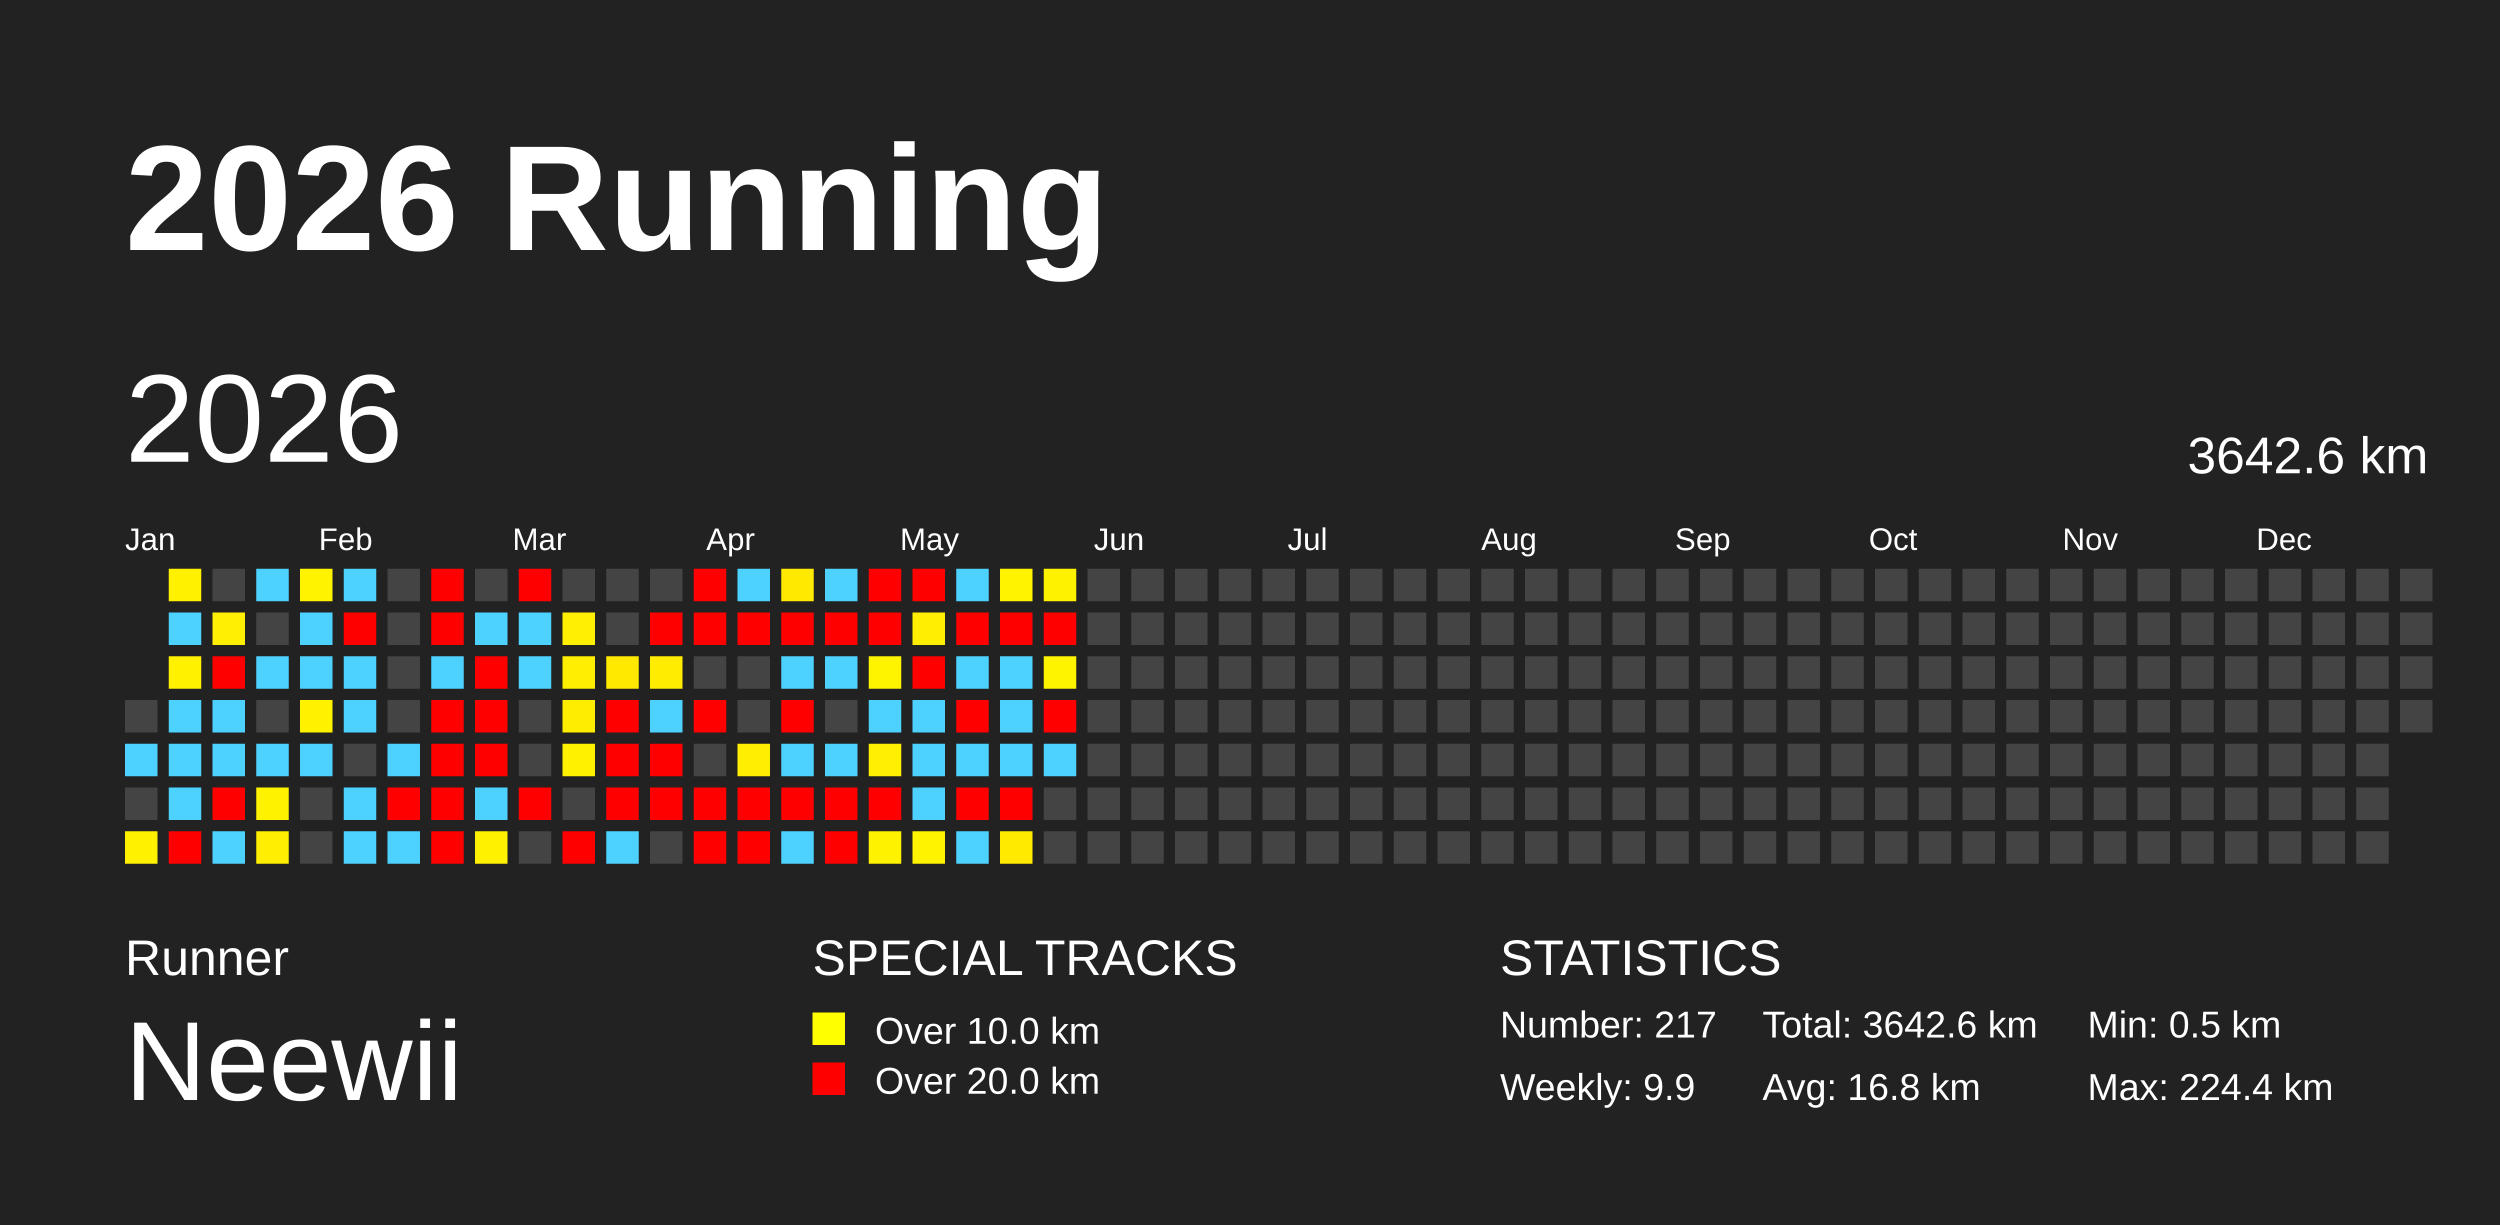
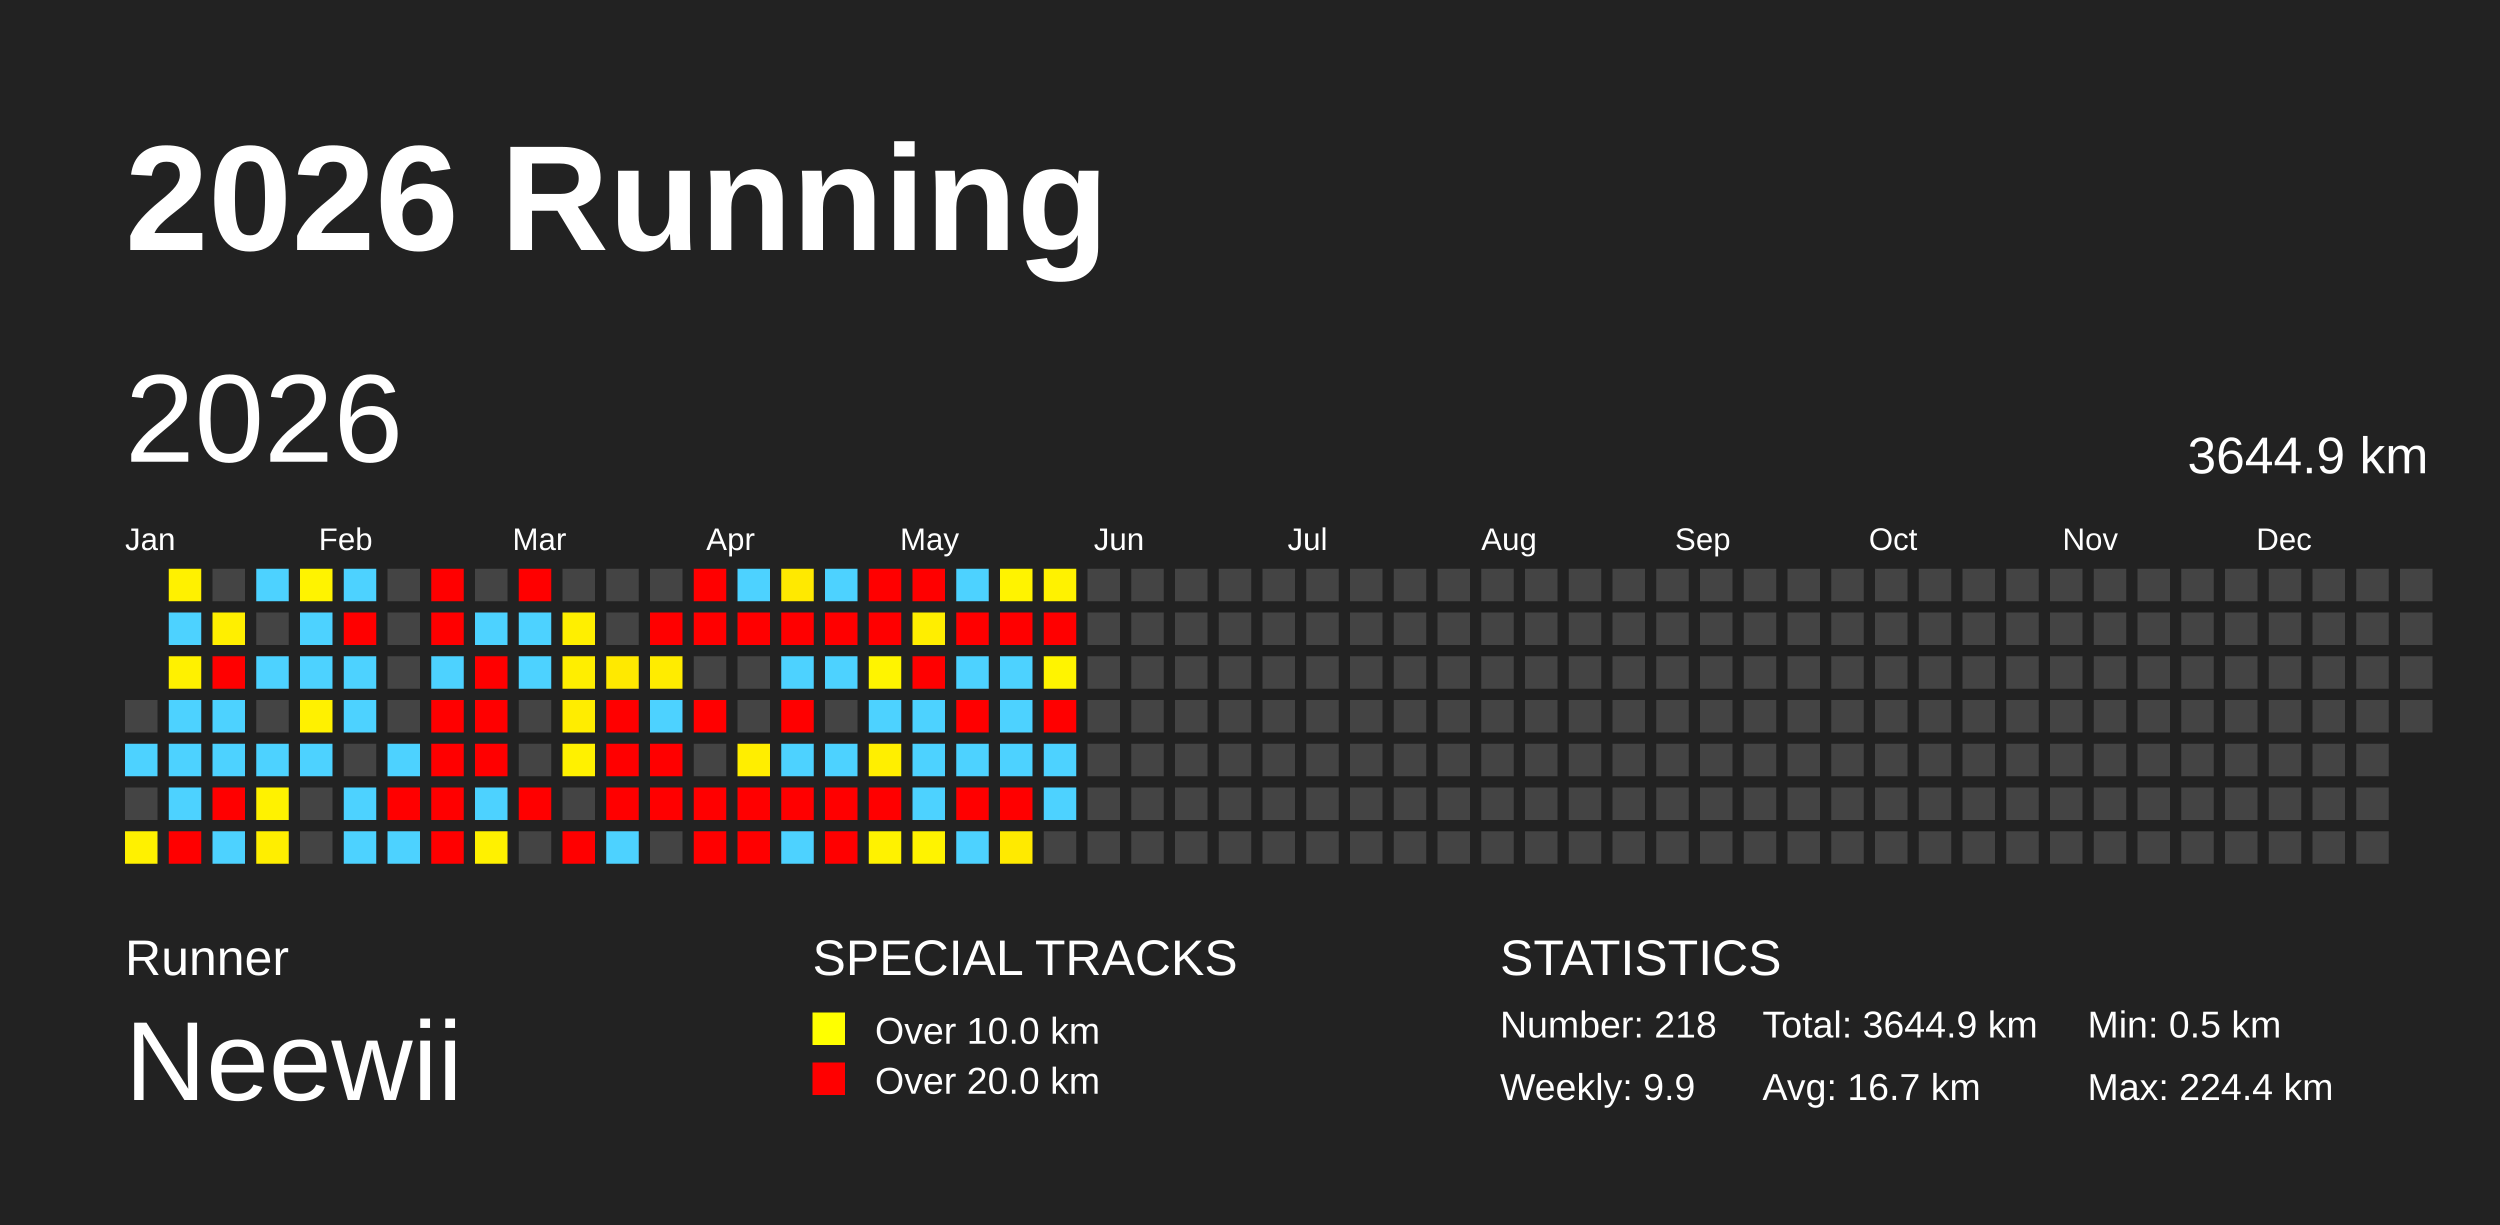
<svg xmlns="http://www.w3.org/2000/svg" baseProfile="full" height="98mm" version="1.1" viewBox="0,0,200,98" width="200mm">
  <defs />
  <rect fill="#222222" height="98" width="200" x="0" y="0" />
  <text fill="#FFFFFF" style="font-size:12px; font-family:Arial; font-weight:bold;" x="10" y="20">2026 Running</text>
  <text fill="#FFFFFF" style="font-size:4px; font-family:Arial" x="10" y="78">Runner</text>
  <text fill="#FFFFFF" style="font-size:9px; font-family:Arial" x="10" y="88">Neewii</text>
  <text fill="#FFFFFF" style="font-size:4px; font-family:Arial" x="65" y="78">SPECIAL TRACKS</text>
  <rect fill="yellow" height="2.6" width="2.6" x="65" y="81" />
  <text fill="#FFFFFF" style="font-size:3px; font-family:Arial" x="70" y="83.5">Over 10.0 km</text>
  <rect fill="red" height="2.6" width="2.6" x="65" y="85" />
  <text fill="#FFFFFF" style="font-size:3px; font-family:Arial" x="70" y="87.5">Over 20.0 km</text>
  <text fill="#FFFFFF" style="font-size:4px; font-family:Arial" x="120" y="78">STATISTICS</text>
-   <text fill="#FFFFFF" style="font-size:3px; font-family:Arial" x="120" y="83">Number: 217</text>
+   <text fill="#FFFFFF" style="font-size:3px; font-family:Arial" x="120" y="83">Number: 218</text>
  <text fill="#FFFFFF" style="font-size:3px; font-family:Arial" x="120" y="88">Weekly: 9.9</text>
-   <text fill="#FFFFFF" style="font-size:3px; font-family:Arial" x="141" y="83">Total: 3642.6 km</text>
-   <text fill="#FFFFFF" style="font-size:3px; font-family:Arial" x="141" y="88">Avg: 16.8 km</text>
+   <text fill="#FFFFFF" style="font-size:3px; font-family:Arial" x="141" y="83">Total: 3644.9 km</text>
+   <text fill="#FFFFFF" style="font-size:3px; font-family:Arial" x="141" y="88">Avg: 16.7 km</text>
  <text fill="#FFFFFF" style="font-size:3px; font-family:Arial" x="167" y="83">Min: 0.5 km</text>
  <text fill="#FFFFFF" style="font-size:3px; font-family:Arial" x="167" y="88">Max: 224.4 km</text>
  <text dominant-baseline="hanging" fill="#FFFFFF" style="font-size:10.0px; font-family:Arial;" x="10" y="30">2026</text>
-   <text dominant-baseline="hanging" fill="#FFFFFF" style="font-size:4.125px; font-family:Arial;" x="175" y="35">3642.6 km</text>
+   <text dominant-baseline="hanging" fill="#FFFFFF" style="font-size:4.125px; font-family:Arial;" x="175" y="35">3644.9 km</text>
  <text fill="#FFFFFF" style="font-size:2.5px; font-family:Arial" x="10.0" y="44">Jan</text>
  <text fill="#FFFFFF" style="font-size:2.5px; font-family:Arial" x="25.5" y="44">Feb</text>
  <text fill="#FFFFFF" style="font-size:2.5px; font-family:Arial" x="41.0" y="44">Mar</text>
  <text fill="#FFFFFF" style="font-size:2.5px; font-family:Arial" x="56.5" y="44">Apr</text>
  <text fill="#FFFFFF" style="font-size:2.5px; font-family:Arial" x="72.0" y="44">May</text>
  <text fill="#FFFFFF" style="font-size:2.5px; font-family:Arial" x="87.5" y="44">Jun</text>
  <text fill="#FFFFFF" style="font-size:2.5px; font-family:Arial" x="103.0" y="44">Jul</text>
  <text fill="#FFFFFF" style="font-size:2.5px; font-family:Arial" x="118.5" y="44">Aug</text>
  <text fill="#FFFFFF" style="font-size:2.5px; font-family:Arial" x="134.0" y="44">Sep</text>
  <text fill="#FFFFFF" style="font-size:2.5px; font-family:Arial" x="149.5" y="44">Oct</text>
  <text fill="#FFFFFF" style="font-size:2.5px; font-family:Arial" x="165.0" y="44">Nov</text>
  <text fill="#FFFFFF" style="font-size:2.5px; font-family:Arial" x="180.5" y="44">Dec</text>
  <rect fill="#444444" height="2.6" width="2.6" x="10.0" y="56.0" />
  <rect fill="#4dd2ff" height="2.6" width="2.6" x="10.0" y="59.5" />
  <rect fill="#444444" height="2.6" width="2.6" x="10.0" y="63.0" />
  <rect fill="#fff100" height="2.6" width="2.6" x="10.0" y="66.5" />
  <rect fill="#fff100" height="2.6" width="2.6" x="13.5" y="45.5" />
  <rect fill="#4dd2ff" height="2.6" width="2.6" x="13.5" y="49.0" />
  <rect fill="#fff100" height="2.6" width="2.6" x="13.5" y="52.5" />
  <rect fill="#4dd2ff" height="2.6" width="2.6" x="13.5" y="56.0" />
  <rect fill="#4dd2ff" height="2.6" width="2.6" x="13.5" y="59.5" />
  <rect fill="#4dd2ff" height="2.6" width="2.6" x="13.5" y="63.0" />
  <rect fill="red" height="2.6" width="2.6" x="13.5" y="66.5" />
  <rect fill="#444444" height="2.6" width="2.6" x="17.0" y="45.5" />
  <rect fill="#ffef00" height="2.6" width="2.6" x="17.0" y="49.0" />
  <rect fill="red" height="2.6" width="2.6" x="17.0" y="52.5" />
  <rect fill="#4dd2ff" height="2.6" width="2.6" x="17.0" y="56.0" />
  <rect fill="#4dd2ff" height="2.6" width="2.6" x="17.0" y="59.5" />
  <rect fill="red" height="2.6" width="2.6" x="17.0" y="63.0" />
  <rect fill="#4dd2ff" height="2.6" width="2.6" x="17.0" y="66.5" />
  <rect fill="#4dd2ff" height="2.6" width="2.6" x="20.5" y="45.5" />
  <rect fill="#444444" height="2.6" width="2.6" x="20.5" y="49.0" />
  <rect fill="#4dd2ff" height="2.6" width="2.6" x="20.5" y="52.5" />
  <rect fill="#444444" height="2.6" width="2.6" x="20.5" y="56.0" />
  <rect fill="#4dd2ff" height="2.6" width="2.6" x="20.5" y="59.5" />
  <rect fill="#fff200" height="2.6" width="2.6" x="20.5" y="63.0" />
  <rect fill="#ffee00" height="2.6" width="2.6" x="20.5" y="66.5" />
  <rect fill="#fff300" height="2.6" width="2.6" x="24.0" y="45.5" />
  <rect fill="#4dd2ff" height="2.6" width="2.6" x="24.0" y="49.0" />
  <rect fill="#4dd2ff" height="2.6" width="2.6" x="24.0" y="52.5" />
  <rect fill="#fff100" height="2.6" width="2.6" x="24.0" y="56.0" />
  <rect fill="#4dd2ff" height="2.6" width="2.6" x="24.0" y="59.5" />
  <rect fill="#444444" height="2.6" width="2.6" x="24.0" y="63.0" />
  <rect fill="#444444" height="2.6" width="2.6" x="24.0" y="66.5" />
  <rect fill="#4dd2ff" height="2.6" width="2.6" x="27.5" y="45.5" />
  <rect fill="red" height="2.6" width="2.6" x="27.5" y="49.0" />
  <rect fill="#4dd2ff" height="2.6" width="2.6" x="27.5" y="52.5" />
  <rect fill="#4dd2ff" height="2.6" width="2.6" x="27.5" y="56.0" />
  <rect fill="#444444" height="2.6" width="2.6" x="27.5" y="59.5" />
  <rect fill="#4dd2ff" height="2.6" width="2.6" x="27.5" y="63.0" />
  <rect fill="#4dd2ff" height="2.6" width="2.6" x="27.5" y="66.5" />
  <rect fill="#444444" height="2.6" width="2.6" x="31.0" y="45.5" />
  <rect fill="#444444" height="2.6" width="2.6" x="31.0" y="49.0" />
  <rect fill="#444444" height="2.6" width="2.6" x="31.0" y="52.5" />
  <rect fill="#444444" height="2.6" width="2.6" x="31.0" y="56.0" />
  <rect fill="#4dd2ff" height="2.6" width="2.6" x="31.0" y="59.5" />
  <rect fill="red" height="2.6" width="2.6" x="31.0" y="63.0" />
  <rect fill="#4dd2ff" height="2.6" width="2.6" x="31.0" y="66.5" />
  <rect fill="red" height="2.6" width="2.6" x="34.5" y="45.5" />
  <rect fill="red" height="2.6" width="2.6" x="34.5" y="49.0" />
  <rect fill="#4dd2ff" height="2.6" width="2.6" x="34.5" y="52.5" />
  <rect fill="red" height="2.6" width="2.6" x="34.5" y="56.0" />
  <rect fill="red" height="2.6" width="2.6" x="34.5" y="59.5" />
  <rect fill="red" height="2.6" width="2.6" x="34.5" y="63.0" />
  <rect fill="red" height="2.6" width="2.6" x="34.5" y="66.5" />
  <rect fill="#444444" height="2.6" width="2.6" x="38.0" y="45.5" />
  <rect fill="#4dd2ff" height="2.6" width="2.6" x="38.0" y="49.0" />
  <rect fill="red" height="2.6" width="2.6" x="38.0" y="52.5" />
  <rect fill="red" height="2.6" width="2.6" x="38.0" y="56.0" />
  <rect fill="red" height="2.6" width="2.6" x="38.0" y="59.5" />
  <rect fill="#4dd2ff" height="2.6" width="2.6" x="38.0" y="63.0" />
  <rect fill="#fff100" height="2.6" width="2.6" x="38.0" y="66.5" />
  <rect fill="red" height="2.6" width="2.6" x="41.5" y="45.5" />
  <rect fill="#4dd2ff" height="2.6" width="2.6" x="41.5" y="49.0" />
  <rect fill="#4dd2ff" height="2.6" width="2.6" x="41.5" y="52.5" />
  <rect fill="#444444" height="2.6" width="2.6" x="41.5" y="56.0" />
  <rect fill="#444444" height="2.6" width="2.6" x="41.5" y="59.5" />
  <rect fill="red" height="2.6" width="2.6" x="41.5" y="63.0" />
  <rect fill="#444444" height="2.6" width="2.6" x="41.5" y="66.5" />
  <rect fill="#444444" height="2.6" width="2.6" x="45.0" y="45.5" />
  <rect fill="#ffef00" height="2.6" width="2.6" x="45.0" y="49.0" />
  <rect fill="#ffee00" height="2.6" width="2.6" x="45.0" y="52.5" />
  <rect fill="#ffed00" height="2.6" width="2.6" x="45.0" y="56.0" />
  <rect fill="#fff100" height="2.6" width="2.6" x="45.0" y="59.5" />
  <rect fill="#444444" height="2.6" width="2.6" x="45.0" y="63.0" />
  <rect fill="red" height="2.6" width="2.6" x="45.0" y="66.5" />
  <rect fill="#444444" height="2.6" width="2.6" x="48.5" y="45.5" />
  <rect fill="#444444" height="2.6" width="2.6" x="48.5" y="49.0" />
  <rect fill="#ffe900" height="2.6" width="2.6" x="48.5" y="52.5" />
  <rect fill="red" height="2.6" width="2.6" x="48.5" y="56.0" />
  <rect fill="red" height="2.6" width="2.6" x="48.5" y="59.5" />
  <rect fill="red" height="2.6" width="2.6" x="48.5" y="63.0" />
  <rect fill="#4dd2ff" height="2.6" width="2.6" x="48.5" y="66.5" />
  <rect fill="#444444" height="2.6" width="2.6" x="52.0" y="45.5" />
  <rect fill="red" height="2.6" width="2.6" x="52.0" y="49.0" />
  <rect fill="#ffec00" height="2.6" width="2.6" x="52.0" y="52.5" />
  <rect fill="#4dd2ff" height="2.6" width="2.6" x="52.0" y="56.0" />
  <rect fill="red" height="2.6" width="2.6" x="52.0" y="59.5" />
  <rect fill="red" height="2.6" width="2.6" x="52.0" y="63.0" />
  <rect fill="#444444" height="2.6" width="2.6" x="52.0" y="66.5" />
  <rect fill="red" height="2.6" width="2.6" x="55.5" y="45.5" />
  <rect fill="red" height="2.6" width="2.6" x="55.5" y="49.0" />
  <rect fill="#444444" height="2.6" width="2.6" x="55.5" y="52.5" />
  <rect fill="red" height="2.6" width="2.6" x="55.5" y="56.0" />
  <rect fill="#444444" height="2.6" width="2.6" x="55.5" y="59.5" />
  <rect fill="red" height="2.6" width="2.6" x="55.5" y="63.0" />
  <rect fill="red" height="2.6" width="2.6" x="55.5" y="66.5" />
  <rect fill="#4dd2ff" height="2.6" width="2.6" x="59.0" y="45.5" />
  <rect fill="red" height="2.6" width="2.6" x="59.0" y="49.0" />
  <rect fill="#444444" height="2.6" width="2.6" x="59.0" y="52.5" />
  <rect fill="#444444" height="2.6" width="2.6" x="59.0" y="56.0" />
  <rect fill="#ffee00" height="2.6" width="2.6" x="59.0" y="59.5" />
  <rect fill="red" height="2.6" width="2.6" x="59.0" y="63.0" />
  <rect fill="red" height="2.6" width="2.6" x="59.0" y="66.5" />
  <rect fill="#ffe900" height="2.6" width="2.6" x="62.5" y="45.5" />
  <rect fill="red" height="2.6" width="2.6" x="62.5" y="49.0" />
  <rect fill="#4dd2ff" height="2.6" width="2.6" x="62.5" y="52.5" />
  <rect fill="red" height="2.6" width="2.6" x="62.5" y="56.0" />
  <rect fill="#4dd2ff" height="2.6" width="2.6" x="62.5" y="59.5" />
  <rect fill="red" height="2.6" width="2.6" x="62.5" y="63.0" />
  <rect fill="#4dd2ff" height="2.6" width="2.6" x="62.5" y="66.5" />
  <rect fill="#4dd2ff" height="2.6" width="2.6" x="66.0" y="45.5" />
  <rect fill="red" height="2.6" width="2.6" x="66.0" y="49.0" />
  <rect fill="#4dd2ff" height="2.6" width="2.6" x="66.0" y="52.5" />
  <rect fill="#444444" height="2.6" width="2.6" x="66.0" y="56.0" />
  <rect fill="#4dd2ff" height="2.6" width="2.6" x="66.0" y="59.5" />
  <rect fill="red" height="2.6" width="2.6" x="66.0" y="63.0" />
  <rect fill="red" height="2.6" width="2.6" x="66.0" y="66.5" />
  <rect fill="red" height="2.6" width="2.6" x="69.5" y="45.5" />
  <rect fill="red" height="2.6" width="2.6" x="69.5" y="49.0" />
  <rect fill="#fff400" height="2.6" width="2.6" x="69.5" y="52.5" />
  <rect fill="#4dd2ff" height="2.6" width="2.6" x="69.5" y="56.0" />
  <rect fill="#ffef00" height="2.6" width="2.6" x="69.5" y="59.5" />
  <rect fill="red" height="2.6" width="2.6" x="69.5" y="63.0" />
  <rect fill="#fff200" height="2.6" width="2.6" x="69.5" y="66.5" />
  <rect fill="red" height="2.6" width="2.6" x="73.0" y="45.5" />
  <rect fill="#ffee00" height="2.6" width="2.6" x="73.0" y="49.0" />
  <rect fill="red" height="2.6" width="2.6" x="73.0" y="52.5" />
  <rect fill="#4dd2ff" height="2.6" width="2.6" x="73.0" y="56.0" />
  <rect fill="#4dd2ff" height="2.6" width="2.6" x="73.0" y="59.5" />
  <rect fill="#4dd2ff" height="2.6" width="2.6" x="73.0" y="63.0" />
  <rect fill="#fff300" height="2.6" width="2.6" x="73.0" y="66.5" />
  <rect fill="#4dd2ff" height="2.6" width="2.6" x="76.5" y="45.5" />
  <rect fill="red" height="2.6" width="2.6" x="76.5" y="49.0" />
  <rect fill="#4dd2ff" height="2.6" width="2.6" x="76.5" y="52.5" />
  <rect fill="red" height="2.6" width="2.6" x="76.5" y="56.0" />
  <rect fill="#4dd2ff" height="2.6" width="2.6" x="76.5" y="59.5" />
  <rect fill="red" height="2.6" width="2.6" x="76.5" y="63.0" />
  <rect fill="#4dd2ff" height="2.6" width="2.6" x="76.5" y="66.5" />
  <rect fill="#fff300" height="2.6" width="2.6" x="80.0" y="45.5" />
  <rect fill="red" height="2.6" width="2.6" x="80.0" y="49.0" />
  <rect fill="#4dd2ff" height="2.6" width="2.6" x="80.0" y="52.5" />
  <rect fill="#4dd2ff" height="2.6" width="2.6" x="80.0" y="56.0" />
  <rect fill="#4dd2ff" height="2.6" width="2.6" x="80.0" y="59.5" />
  <rect fill="red" height="2.6" width="2.6" x="80.0" y="63.0" />
  <rect fill="#ffea00" height="2.6" width="2.6" x="80.0" y="66.5" />
  <rect fill="#fff200" height="2.6" width="2.6" x="83.5" y="45.5" />
  <rect fill="red" height="2.6" width="2.6" x="83.5" y="49.0" />
  <rect fill="#fff400" height="2.6" width="2.6" x="83.5" y="52.5" />
  <rect fill="red" height="2.6" width="2.6" x="83.5" y="56.0" />
  <rect fill="#4dd2ff" height="2.6" width="2.6" x="83.5" y="59.5" />
-   <rect fill="#444444" height="2.6" width="2.6" x="83.5" y="63.0" />
+   <rect fill="#4dd2ff" height="2.6" width="2.6" x="83.5" y="63.0" />
  <rect fill="#444444" height="2.6" width="2.6" x="83.5" y="66.5" />
  <rect fill="#444444" height="2.6" width="2.6" x="87.0" y="45.5" />
  <rect fill="#444444" height="2.6" width="2.6" x="87.0" y="49.0" />
  <rect fill="#444444" height="2.6" width="2.6" x="87.0" y="52.5" />
  <rect fill="#444444" height="2.6" width="2.6" x="87.0" y="56.0" />
  <rect fill="#444444" height="2.6" width="2.6" x="87.0" y="59.5" />
  <rect fill="#444444" height="2.6" width="2.6" x="87.0" y="63.0" />
  <rect fill="#444444" height="2.6" width="2.6" x="87.0" y="66.5" />
  <rect fill="#444444" height="2.6" width="2.6" x="90.5" y="45.5" />
  <rect fill="#444444" height="2.6" width="2.6" x="90.5" y="49.0" />
  <rect fill="#444444" height="2.6" width="2.6" x="90.5" y="52.5" />
  <rect fill="#444444" height="2.6" width="2.6" x="90.5" y="56.0" />
  <rect fill="#444444" height="2.6" width="2.6" x="90.5" y="59.5" />
  <rect fill="#444444" height="2.6" width="2.6" x="90.5" y="63.0" />
  <rect fill="#444444" height="2.6" width="2.6" x="90.5" y="66.5" />
  <rect fill="#444444" height="2.6" width="2.6" x="94.0" y="45.5" />
  <rect fill="#444444" height="2.6" width="2.6" x="94.0" y="49.0" />
  <rect fill="#444444" height="2.6" width="2.6" x="94.0" y="52.5" />
  <rect fill="#444444" height="2.6" width="2.6" x="94.0" y="56.0" />
  <rect fill="#444444" height="2.6" width="2.6" x="94.0" y="59.5" />
  <rect fill="#444444" height="2.6" width="2.6" x="94.0" y="63.0" />
  <rect fill="#444444" height="2.6" width="2.6" x="94.0" y="66.5" />
  <rect fill="#444444" height="2.6" width="2.6" x="97.5" y="45.5" />
  <rect fill="#444444" height="2.6" width="2.6" x="97.5" y="49.0" />
  <rect fill="#444444" height="2.6" width="2.6" x="97.5" y="52.5" />
  <rect fill="#444444" height="2.6" width="2.6" x="97.5" y="56.0" />
  <rect fill="#444444" height="2.6" width="2.6" x="97.5" y="59.5" />
  <rect fill="#444444" height="2.6" width="2.6" x="97.5" y="63.0" />
  <rect fill="#444444" height="2.6" width="2.6" x="97.5" y="66.5" />
  <rect fill="#444444" height="2.6" width="2.6" x="101.0" y="45.5" />
  <rect fill="#444444" height="2.6" width="2.6" x="101.0" y="49.0" />
  <rect fill="#444444" height="2.6" width="2.6" x="101.0" y="52.5" />
  <rect fill="#444444" height="2.6" width="2.6" x="101.0" y="56.0" />
  <rect fill="#444444" height="2.6" width="2.6" x="101.0" y="59.5" />
  <rect fill="#444444" height="2.6" width="2.6" x="101.0" y="63.0" />
  <rect fill="#444444" height="2.6" width="2.6" x="101.0" y="66.5" />
  <rect fill="#444444" height="2.6" width="2.6" x="104.5" y="45.5" />
  <rect fill="#444444" height="2.6" width="2.6" x="104.5" y="49.0" />
  <rect fill="#444444" height="2.6" width="2.6" x="104.5" y="52.5" />
  <rect fill="#444444" height="2.6" width="2.6" x="104.5" y="56.0" />
  <rect fill="#444444" height="2.6" width="2.6" x="104.5" y="59.5" />
  <rect fill="#444444" height="2.6" width="2.6" x="104.5" y="63.0" />
  <rect fill="#444444" height="2.6" width="2.6" x="104.5" y="66.5" />
  <rect fill="#444444" height="2.6" width="2.6" x="108.0" y="45.5" />
  <rect fill="#444444" height="2.6" width="2.6" x="108.0" y="49.0" />
  <rect fill="#444444" height="2.6" width="2.6" x="108.0" y="52.5" />
  <rect fill="#444444" height="2.6" width="2.6" x="108.0" y="56.0" />
  <rect fill="#444444" height="2.6" width="2.6" x="108.0" y="59.5" />
  <rect fill="#444444" height="2.6" width="2.6" x="108.0" y="63.0" />
  <rect fill="#444444" height="2.6" width="2.6" x="108.0" y="66.5" />
  <rect fill="#444444" height="2.6" width="2.6" x="111.5" y="45.5" />
  <rect fill="#444444" height="2.6" width="2.6" x="111.5" y="49.0" />
  <rect fill="#444444" height="2.6" width="2.6" x="111.5" y="52.5" />
  <rect fill="#444444" height="2.6" width="2.6" x="111.5" y="56.0" />
  <rect fill="#444444" height="2.6" width="2.6" x="111.5" y="59.5" />
  <rect fill="#444444" height="2.6" width="2.6" x="111.5" y="63.0" />
  <rect fill="#444444" height="2.6" width="2.6" x="111.5" y="66.5" />
  <rect fill="#444444" height="2.6" width="2.6" x="115.0" y="45.5" />
  <rect fill="#444444" height="2.6" width="2.6" x="115.0" y="49.0" />
  <rect fill="#444444" height="2.6" width="2.6" x="115.0" y="52.5" />
  <rect fill="#444444" height="2.6" width="2.6" x="115.0" y="56.0" />
  <rect fill="#444444" height="2.6" width="2.6" x="115.0" y="59.5" />
  <rect fill="#444444" height="2.6" width="2.6" x="115.0" y="63.0" />
  <rect fill="#444444" height="2.6" width="2.6" x="115.0" y="66.5" />
  <rect fill="#444444" height="2.6" width="2.6" x="118.5" y="45.5" />
  <rect fill="#444444" height="2.6" width="2.6" x="118.5" y="49.0" />
  <rect fill="#444444" height="2.6" width="2.6" x="118.5" y="52.5" />
  <rect fill="#444444" height="2.6" width="2.6" x="118.5" y="56.0" />
  <rect fill="#444444" height="2.6" width="2.6" x="118.5" y="59.5" />
  <rect fill="#444444" height="2.6" width="2.6" x="118.5" y="63.0" />
  <rect fill="#444444" height="2.6" width="2.6" x="118.5" y="66.5" />
  <rect fill="#444444" height="2.6" width="2.6" x="122.0" y="45.5" />
  <rect fill="#444444" height="2.6" width="2.6" x="122.0" y="49.0" />
  <rect fill="#444444" height="2.6" width="2.6" x="122.0" y="52.5" />
  <rect fill="#444444" height="2.6" width="2.6" x="122.0" y="56.0" />
  <rect fill="#444444" height="2.6" width="2.6" x="122.0" y="59.5" />
  <rect fill="#444444" height="2.6" width="2.6" x="122.0" y="63.0" />
  <rect fill="#444444" height="2.6" width="2.6" x="122.0" y="66.5" />
  <rect fill="#444444" height="2.6" width="2.6" x="125.5" y="45.5" />
  <rect fill="#444444" height="2.6" width="2.6" x="125.5" y="49.0" />
  <rect fill="#444444" height="2.6" width="2.6" x="125.5" y="52.5" />
  <rect fill="#444444" height="2.6" width="2.6" x="125.5" y="56.0" />
  <rect fill="#444444" height="2.6" width="2.6" x="125.5" y="59.5" />
  <rect fill="#444444" height="2.6" width="2.6" x="125.5" y="63.0" />
  <rect fill="#444444" height="2.6" width="2.6" x="125.5" y="66.5" />
  <rect fill="#444444" height="2.6" width="2.6" x="129.0" y="45.5" />
  <rect fill="#444444" height="2.6" width="2.6" x="129.0" y="49.0" />
  <rect fill="#444444" height="2.6" width="2.6" x="129.0" y="52.5" />
  <rect fill="#444444" height="2.6" width="2.6" x="129.0" y="56.0" />
  <rect fill="#444444" height="2.6" width="2.6" x="129.0" y="59.5" />
  <rect fill="#444444" height="2.6" width="2.6" x="129.0" y="63.0" />
  <rect fill="#444444" height="2.6" width="2.6" x="129.0" y="66.5" />
  <rect fill="#444444" height="2.6" width="2.6" x="132.5" y="45.5" />
  <rect fill="#444444" height="2.6" width="2.6" x="132.5" y="49.0" />
  <rect fill="#444444" height="2.6" width="2.6" x="132.5" y="52.5" />
  <rect fill="#444444" height="2.6" width="2.6" x="132.5" y="56.0" />
  <rect fill="#444444" height="2.6" width="2.6" x="132.5" y="59.5" />
  <rect fill="#444444" height="2.6" width="2.6" x="132.5" y="63.0" />
  <rect fill="#444444" height="2.6" width="2.6" x="132.5" y="66.5" />
  <rect fill="#444444" height="2.6" width="2.6" x="136.0" y="45.5" />
  <rect fill="#444444" height="2.6" width="2.6" x="136.0" y="49.0" />
  <rect fill="#444444" height="2.6" width="2.6" x="136.0" y="52.5" />
  <rect fill="#444444" height="2.6" width="2.6" x="136.0" y="56.0" />
  <rect fill="#444444" height="2.6" width="2.6" x="136.0" y="59.5" />
  <rect fill="#444444" height="2.6" width="2.6" x="136.0" y="63.0" />
  <rect fill="#444444" height="2.6" width="2.6" x="136.0" y="66.5" />
  <rect fill="#444444" height="2.6" width="2.6" x="139.5" y="45.5" />
  <rect fill="#444444" height="2.6" width="2.6" x="139.5" y="49.0" />
  <rect fill="#444444" height="2.6" width="2.6" x="139.5" y="52.5" />
  <rect fill="#444444" height="2.6" width="2.6" x="139.5" y="56.0" />
  <rect fill="#444444" height="2.6" width="2.6" x="139.5" y="59.5" />
  <rect fill="#444444" height="2.6" width="2.6" x="139.5" y="63.0" />
  <rect fill="#444444" height="2.6" width="2.6" x="139.5" y="66.5" />
  <rect fill="#444444" height="2.6" width="2.6" x="143.0" y="45.5" />
  <rect fill="#444444" height="2.6" width="2.6" x="143.0" y="49.0" />
  <rect fill="#444444" height="2.6" width="2.6" x="143.0" y="52.5" />
  <rect fill="#444444" height="2.6" width="2.6" x="143.0" y="56.0" />
  <rect fill="#444444" height="2.6" width="2.6" x="143.0" y="59.5" />
  <rect fill="#444444" height="2.6" width="2.6" x="143.0" y="63.0" />
  <rect fill="#444444" height="2.6" width="2.6" x="143.0" y="66.5" />
  <rect fill="#444444" height="2.6" width="2.6" x="146.5" y="45.5" />
  <rect fill="#444444" height="2.6" width="2.6" x="146.5" y="49.0" />
  <rect fill="#444444" height="2.6" width="2.6" x="146.5" y="52.5" />
  <rect fill="#444444" height="2.6" width="2.6" x="146.5" y="56.0" />
  <rect fill="#444444" height="2.6" width="2.6" x="146.5" y="59.5" />
  <rect fill="#444444" height="2.6" width="2.6" x="146.5" y="63.0" />
  <rect fill="#444444" height="2.6" width="2.6" x="146.5" y="66.5" />
  <rect fill="#444444" height="2.6" width="2.6" x="150.0" y="45.5" />
  <rect fill="#444444" height="2.6" width="2.6" x="150.0" y="49.0" />
  <rect fill="#444444" height="2.6" width="2.6" x="150.0" y="52.5" />
  <rect fill="#444444" height="2.6" width="2.6" x="150.0" y="56.0" />
  <rect fill="#444444" height="2.6" width="2.6" x="150.0" y="59.5" />
  <rect fill="#444444" height="2.6" width="2.6" x="150.0" y="63.0" />
  <rect fill="#444444" height="2.6" width="2.6" x="150.0" y="66.5" />
  <rect fill="#444444" height="2.6" width="2.6" x="153.5" y="45.5" />
  <rect fill="#444444" height="2.6" width="2.6" x="153.5" y="49.0" />
  <rect fill="#444444" height="2.6" width="2.6" x="153.5" y="52.5" />
  <rect fill="#444444" height="2.6" width="2.6" x="153.5" y="56.0" />
  <rect fill="#444444" height="2.6" width="2.6" x="153.5" y="59.5" />
  <rect fill="#444444" height="2.6" width="2.6" x="153.5" y="63.0" />
  <rect fill="#444444" height="2.6" width="2.6" x="153.5" y="66.5" />
  <rect fill="#444444" height="2.6" width="2.6" x="157.0" y="45.5" />
  <rect fill="#444444" height="2.6" width="2.6" x="157.0" y="49.0" />
  <rect fill="#444444" height="2.6" width="2.6" x="157.0" y="52.5" />
  <rect fill="#444444" height="2.6" width="2.6" x="157.0" y="56.0" />
  <rect fill="#444444" height="2.6" width="2.6" x="157.0" y="59.5" />
  <rect fill="#444444" height="2.6" width="2.6" x="157.0" y="63.0" />
  <rect fill="#444444" height="2.6" width="2.6" x="157.0" y="66.5" />
  <rect fill="#444444" height="2.6" width="2.6" x="160.5" y="45.5" />
  <rect fill="#444444" height="2.6" width="2.6" x="160.5" y="49.0" />
  <rect fill="#444444" height="2.6" width="2.6" x="160.5" y="52.5" />
  <rect fill="#444444" height="2.6" width="2.6" x="160.5" y="56.0" />
  <rect fill="#444444" height="2.6" width="2.6" x="160.5" y="59.5" />
  <rect fill="#444444" height="2.6" width="2.6" x="160.5" y="63.0" />
  <rect fill="#444444" height="2.6" width="2.6" x="160.5" y="66.5" />
  <rect fill="#444444" height="2.6" width="2.6" x="164.0" y="45.5" />
  <rect fill="#444444" height="2.6" width="2.6" x="164.0" y="49.0" />
  <rect fill="#444444" height="2.6" width="2.6" x="164.0" y="52.5" />
  <rect fill="#444444" height="2.6" width="2.6" x="164.0" y="56.0" />
  <rect fill="#444444" height="2.6" width="2.6" x="164.0" y="59.5" />
  <rect fill="#444444" height="2.6" width="2.6" x="164.0" y="63.0" />
  <rect fill="#444444" height="2.6" width="2.6" x="164.0" y="66.5" />
  <rect fill="#444444" height="2.6" width="2.6" x="167.5" y="45.5" />
  <rect fill="#444444" height="2.6" width="2.6" x="167.5" y="49.0" />
  <rect fill="#444444" height="2.6" width="2.6" x="167.5" y="52.5" />
  <rect fill="#444444" height="2.6" width="2.6" x="167.5" y="56.0" />
  <rect fill="#444444" height="2.6" width="2.6" x="167.5" y="59.5" />
  <rect fill="#444444" height="2.6" width="2.6" x="167.5" y="63.0" />
  <rect fill="#444444" height="2.6" width="2.6" x="167.5" y="66.5" />
  <rect fill="#444444" height="2.6" width="2.6" x="171.0" y="45.5" />
  <rect fill="#444444" height="2.6" width="2.6" x="171.0" y="49.0" />
  <rect fill="#444444" height="2.6" width="2.6" x="171.0" y="52.5" />
  <rect fill="#444444" height="2.6" width="2.6" x="171.0" y="56.0" />
  <rect fill="#444444" height="2.6" width="2.6" x="171.0" y="59.5" />
  <rect fill="#444444" height="2.6" width="2.6" x="171.0" y="63.0" />
  <rect fill="#444444" height="2.6" width="2.6" x="171.0" y="66.5" />
  <rect fill="#444444" height="2.6" width="2.6" x="174.5" y="45.5" />
  <rect fill="#444444" height="2.6" width="2.6" x="174.5" y="49.0" />
  <rect fill="#444444" height="2.6" width="2.6" x="174.5" y="52.5" />
  <rect fill="#444444" height="2.6" width="2.6" x="174.5" y="56.0" />
  <rect fill="#444444" height="2.6" width="2.6" x="174.5" y="59.5" />
  <rect fill="#444444" height="2.6" width="2.6" x="174.5" y="63.0" />
  <rect fill="#444444" height="2.6" width="2.6" x="174.5" y="66.5" />
  <rect fill="#444444" height="2.6" width="2.6" x="178.0" y="45.5" />
  <rect fill="#444444" height="2.6" width="2.6" x="178.0" y="49.0" />
  <rect fill="#444444" height="2.6" width="2.6" x="178.0" y="52.5" />
  <rect fill="#444444" height="2.6" width="2.6" x="178.0" y="56.0" />
  <rect fill="#444444" height="2.6" width="2.6" x="178.0" y="59.5" />
  <rect fill="#444444" height="2.6" width="2.6" x="178.0" y="63.0" />
  <rect fill="#444444" height="2.6" width="2.6" x="178.0" y="66.5" />
  <rect fill="#444444" height="2.6" width="2.6" x="181.5" y="45.5" />
  <rect fill="#444444" height="2.6" width="2.6" x="181.5" y="49.0" />
  <rect fill="#444444" height="2.6" width="2.6" x="181.5" y="52.5" />
  <rect fill="#444444" height="2.6" width="2.6" x="181.5" y="56.0" />
  <rect fill="#444444" height="2.6" width="2.6" x="181.5" y="59.5" />
  <rect fill="#444444" height="2.6" width="2.6" x="181.5" y="63.0" />
  <rect fill="#444444" height="2.6" width="2.6" x="181.5" y="66.5" />
  <rect fill="#444444" height="2.6" width="2.6" x="185.0" y="45.5" />
  <rect fill="#444444" height="2.6" width="2.6" x="185.0" y="49.0" />
  <rect fill="#444444" height="2.6" width="2.6" x="185.0" y="52.5" />
  <rect fill="#444444" height="2.6" width="2.6" x="185.0" y="56.0" />
  <rect fill="#444444" height="2.6" width="2.6" x="185.0" y="59.5" />
  <rect fill="#444444" height="2.6" width="2.6" x="185.0" y="63.0" />
  <rect fill="#444444" height="2.6" width="2.6" x="185.0" y="66.5" />
  <rect fill="#444444" height="2.6" width="2.6" x="188.5" y="45.5" />
  <rect fill="#444444" height="2.6" width="2.6" x="188.5" y="49.0" />
  <rect fill="#444444" height="2.6" width="2.6" x="188.5" y="52.5" />
  <rect fill="#444444" height="2.6" width="2.6" x="188.5" y="56.0" />
  <rect fill="#444444" height="2.6" width="2.6" x="188.5" y="59.5" />
  <rect fill="#444444" height="2.6" width="2.6" x="188.5" y="63.0" />
  <rect fill="#444444" height="2.6" width="2.6" x="188.5" y="66.5" />
  <rect fill="#444444" height="2.6" width="2.6" x="192.0" y="45.5" />
  <rect fill="#444444" height="2.6" width="2.6" x="192.0" y="49.0" />
  <rect fill="#444444" height="2.6" width="2.6" x="192.0" y="52.5" />
  <rect fill="#444444" height="2.6" width="2.6" x="192.0" y="56.0" />
</svg>
